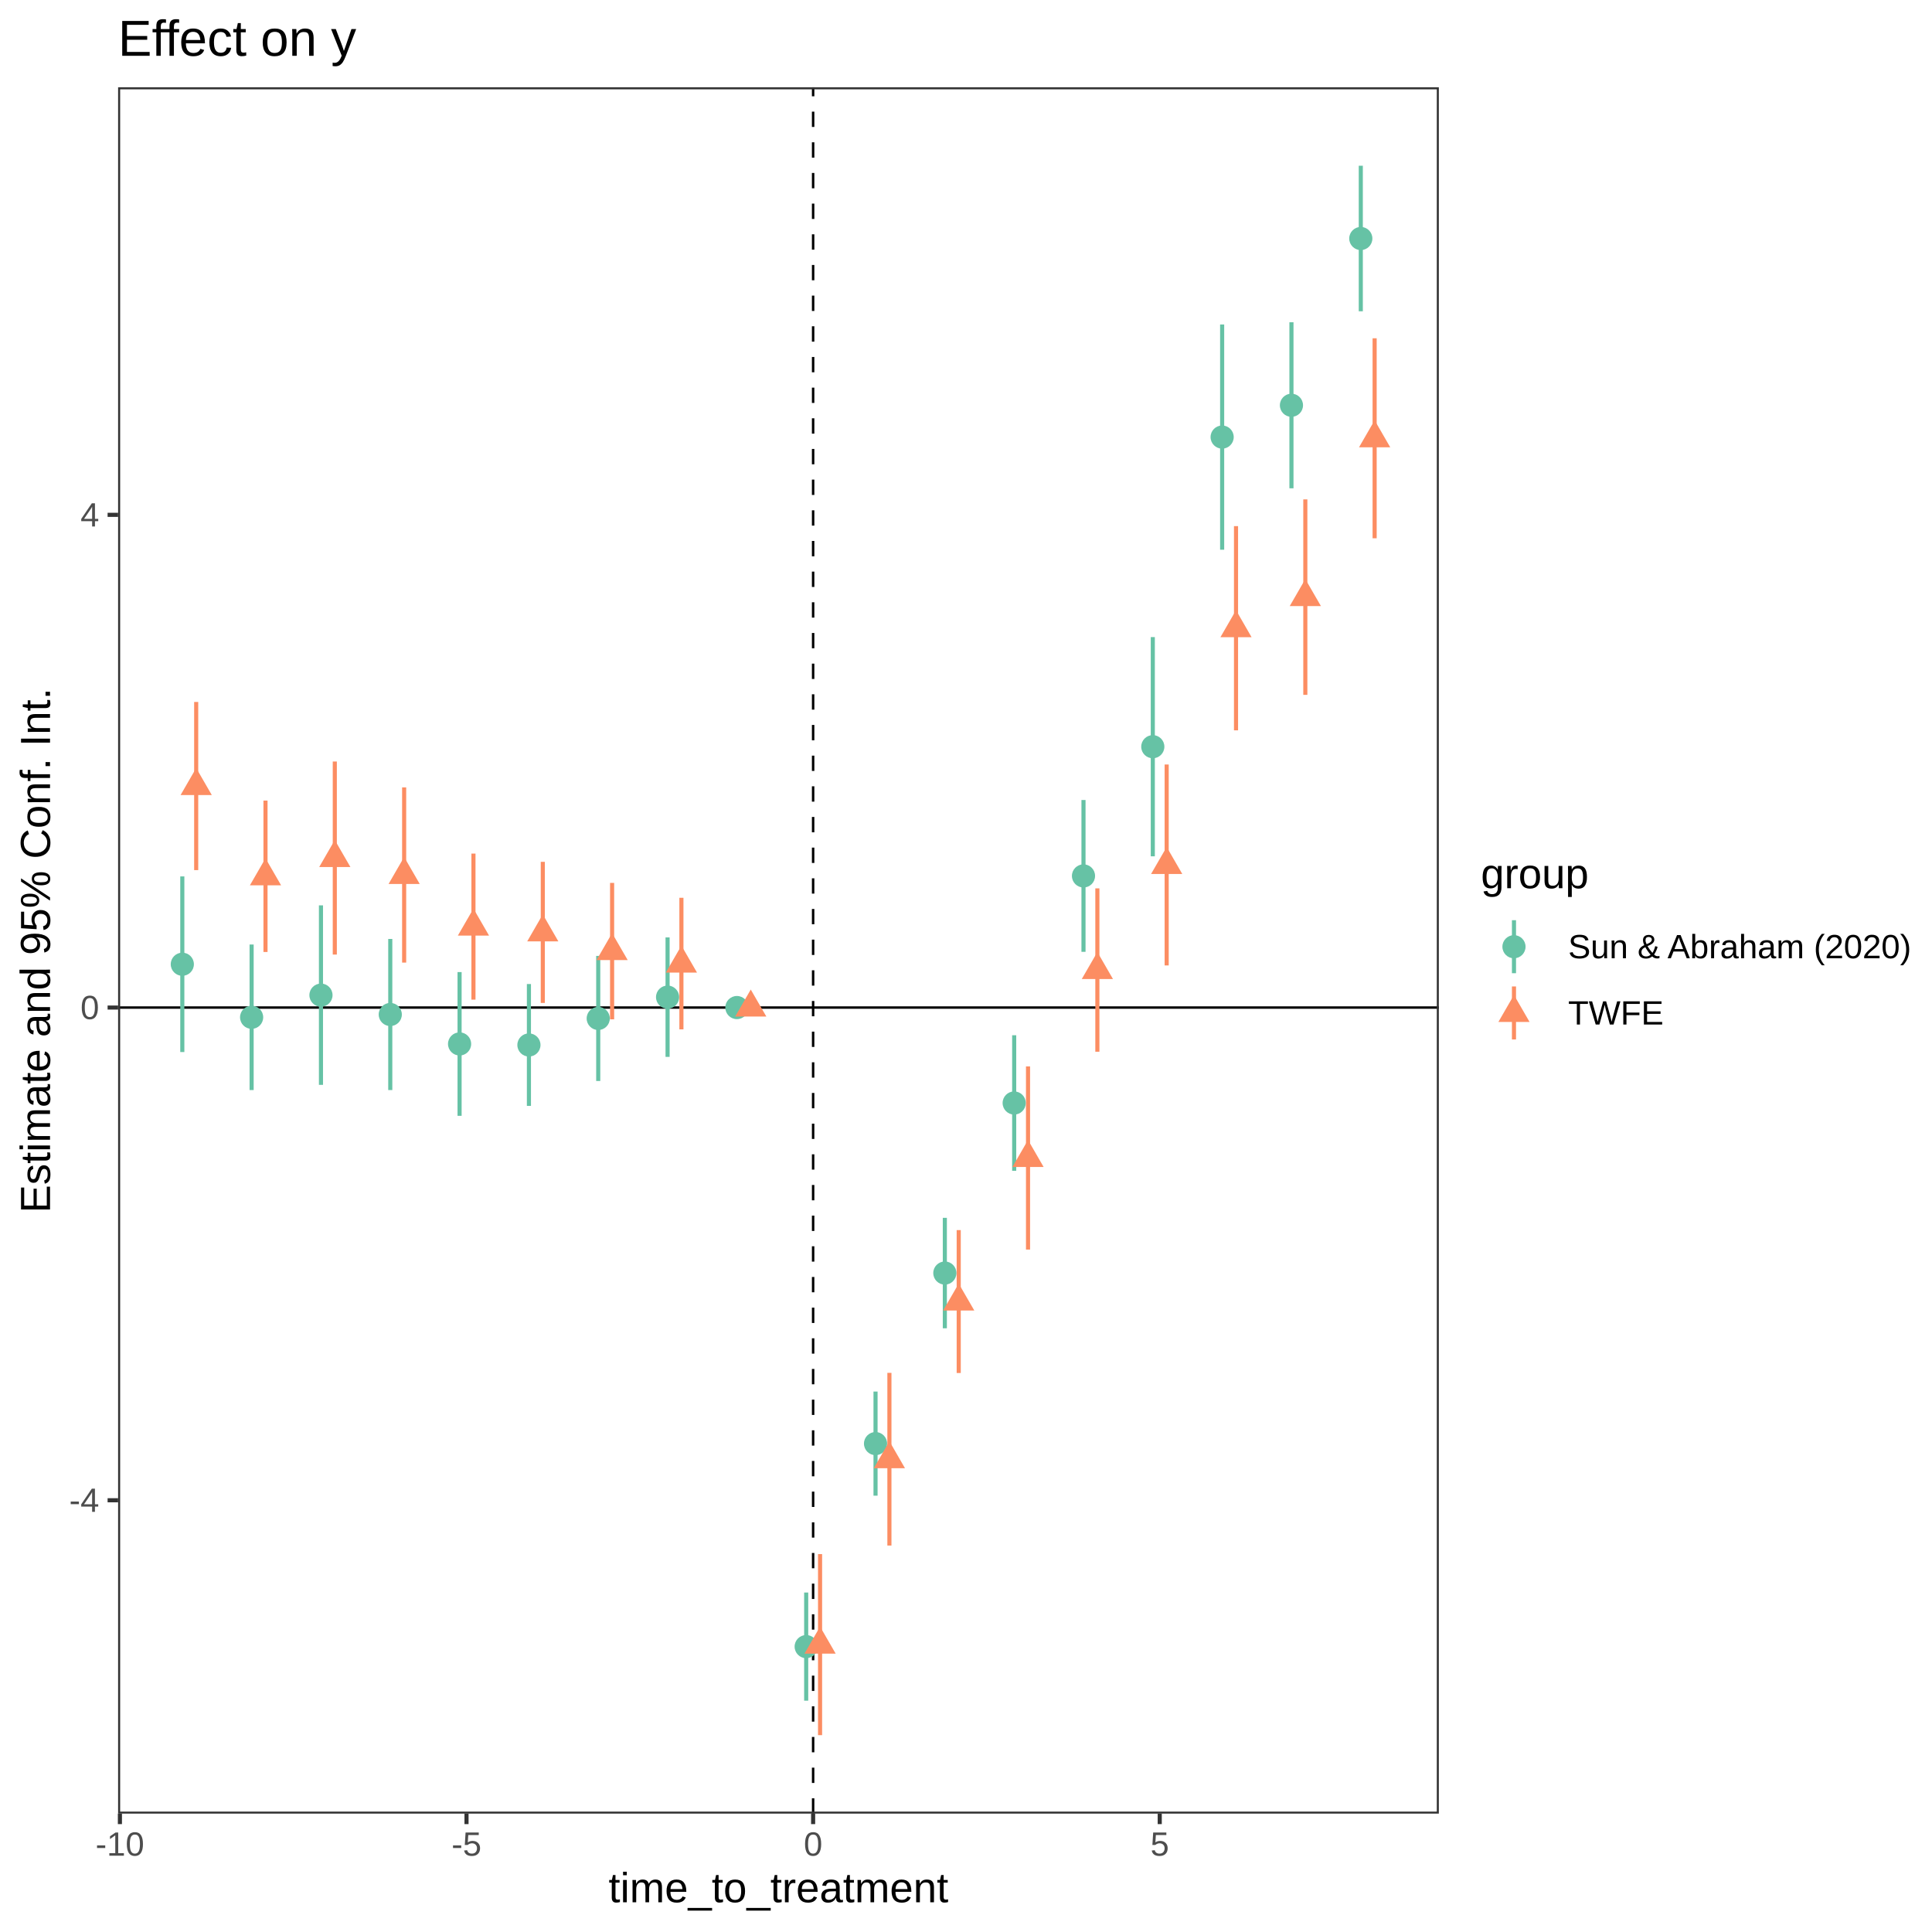
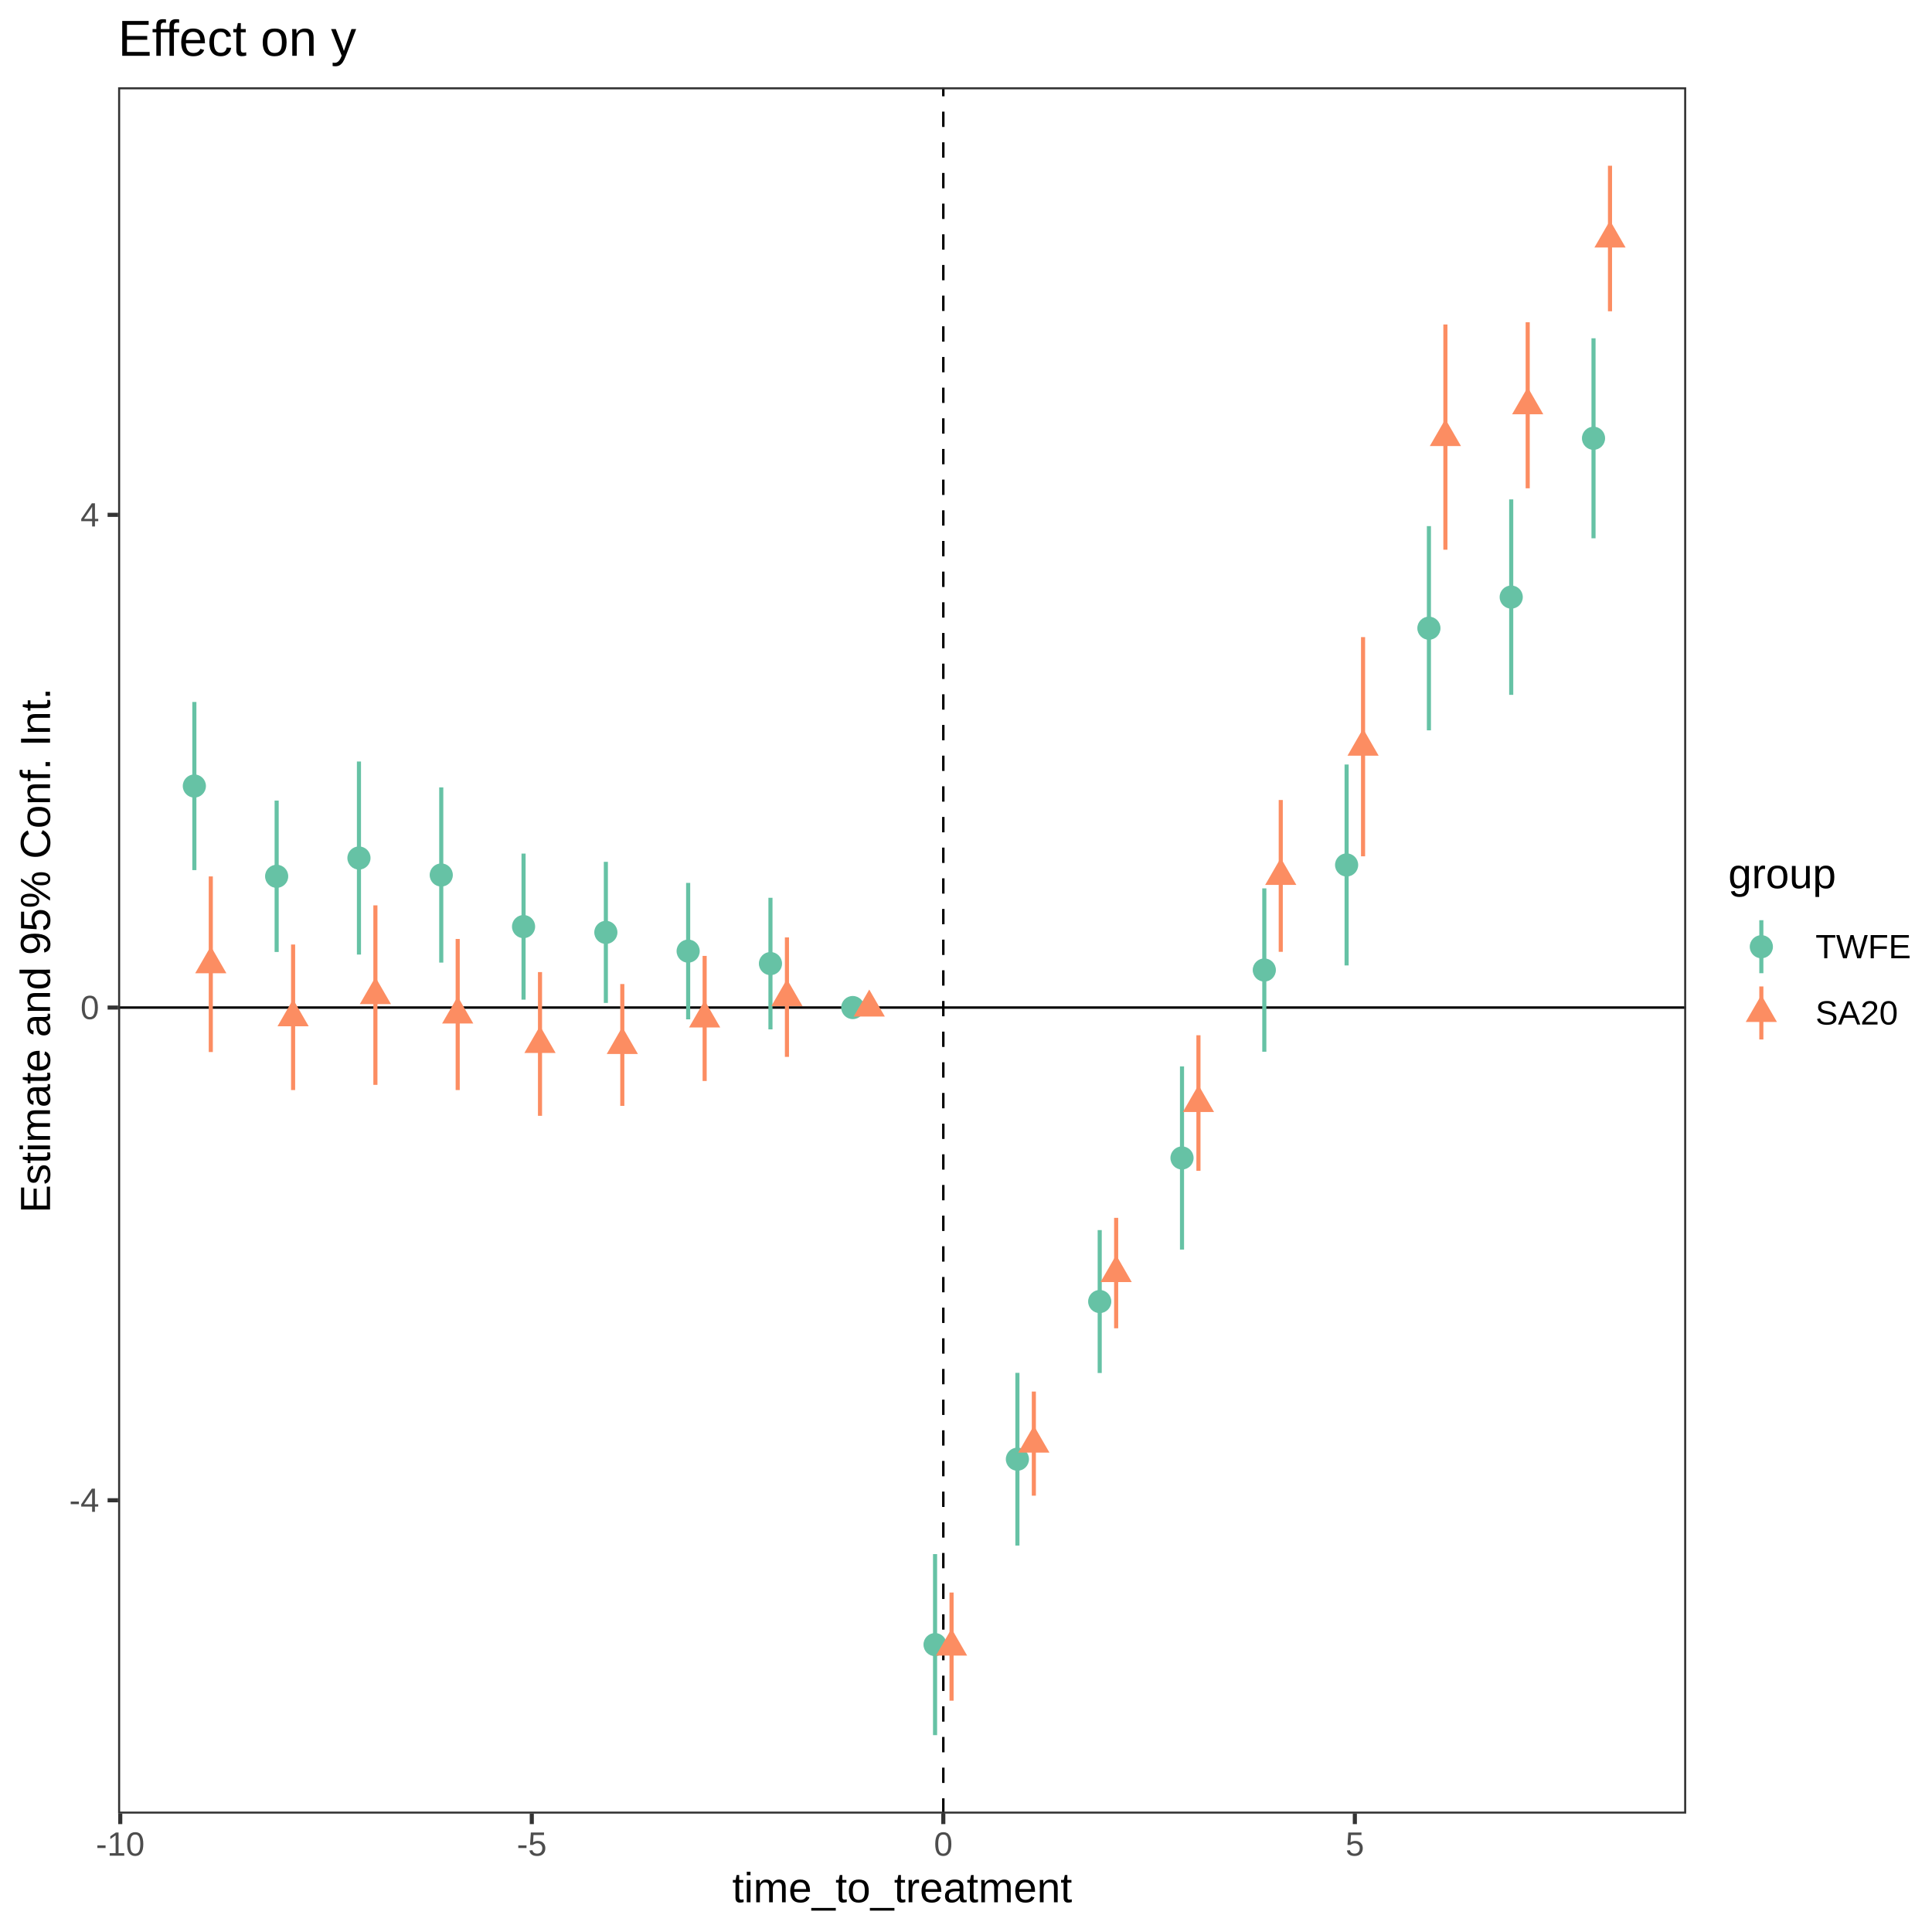
<svg xmlns="http://www.w3.org/2000/svg" width="504.00pt" height="504.00pt" viewBox="0 0 504.00 504.00">
  <g class="svglite">
    <defs>
      <style type="text/css">
    .svglite line, .svglite polyline, .svglite polygon, .svglite path, .svglite rect, .svglite circle {
      fill: none;
      stroke: #000000;
      stroke-linecap: round;
      stroke-linejoin: round;
      stroke-miterlimit: 10.00;
    }
    .svglite text {
      white-space: pre;
    }
    .svglite g.glyphgroup path {
      fill: inherit;
      stroke: none;
    }
  </style>
    </defs>
    <rect width="100%" height="100%" style="stroke: none; fill: #FFFFFF;" />
    <defs>
      <clipPath id="cpMC4wMHw1MDQuMDB8MC4wMHw1MDQuMDA=">
        <rect x="0.00" y="0.00" width="504.00" height="504.00" />
      </clipPath>
    </defs>
    <g clip-path="url(#cpMC4wMHw1MDQuMDB8MC4wMHw1MDQuMDA=)">
      <rect x="0" y="0.00" width="504.00" height="504.00" style="stroke-width: 1.07; stroke: #FFFFFF; fill: #FFFFFF;" />
    </g>
    <defs>
-       <clipPath id="cpMzAuODF8Mzc1LjM1fDIyLjc3fDQ3My4xMg==">
-         <rect x="30.81" y="22.77" width="344.54" height="450.35" />
+       <clipPath id="cpMzAuODF8NDM5Ljg4fDIyLjc3fDQ3My4xMg==">
+         <rect x="30.81" y="22.77" width="409.07" height="450.35" />
      </clipPath>
    </defs>
-     <g clip-path="url(#cpMzAuODF8Mzc1LjM1fDIyLjc3fDQ3My4xMg==)">
-       <rect x="30.81" y="22.77" width="344.54" height="450.35" style="stroke-width: 1.07; stroke: none; fill: #FFFFFF;" />
-       <line x1="212.12" y1="473.12" x2="212.12" y2="22.77" style="stroke-width: 0.64; stroke-dasharray: 4.00,4.00; stroke-linecap: butt;" />
-       <line x1="30.81" y1="262.84" x2="375.35" y2="262.84" style="stroke-width: 0.64; stroke-linecap: butt;" />
-       <line x1="47.56" y1="274.45" x2="47.56" y2="228.63" style="stroke-width: 1.07; stroke: #66C2A5; stroke-linecap: butt;" />
-       <line x1="51.18" y1="226.99" x2="51.18" y2="183.12" style="stroke-width: 1.07; stroke: #FC8D62; stroke-linecap: butt;" />
-       <line x1="65.64" y1="284.36" x2="65.64" y2="246.40" style="stroke-width: 1.07; stroke: #66C2A5; stroke-linecap: butt;" />
-       <line x1="69.26" y1="248.35" x2="69.26" y2="208.85" style="stroke-width: 1.07; stroke: #FC8D62; stroke-linecap: butt;" />
-       <line x1="83.73" y1="283.01" x2="83.73" y2="236.18" style="stroke-width: 1.07; stroke: #66C2A5; stroke-linecap: butt;" />
-       <line x1="87.34" y1="249.01" x2="87.34" y2="198.65" style="stroke-width: 1.07; stroke: #FC8D62; stroke-linecap: butt;" />
-       <line x1="101.81" y1="284.36" x2="101.81" y2="244.95" style="stroke-width: 1.07; stroke: #66C2A5; stroke-linecap: butt;" />
-       <line x1="105.43" y1="251.11" x2="105.43" y2="205.40" style="stroke-width: 1.07; stroke: #FC8D62; stroke-linecap: butt;" />
-       <line x1="119.89" y1="291.09" x2="119.89" y2="253.58" style="stroke-width: 1.07; stroke: #66C2A5; stroke-linecap: butt;" />
-       <line x1="123.51" y1="260.77" x2="123.51" y2="222.68" style="stroke-width: 1.07; stroke: #FC8D62; stroke-linecap: butt;" />
-       <line x1="137.98" y1="288.49" x2="137.98" y2="256.71" style="stroke-width: 1.07; stroke: #66C2A5; stroke-linecap: butt;" />
-       <line x1="141.60" y1="261.64" x2="141.60" y2="224.82" style="stroke-width: 1.07; stroke: #FC8D62; stroke-linecap: butt;" />
-       <line x1="156.06" y1="282.00" x2="156.06" y2="249.36" style="stroke-width: 1.07; stroke: #66C2A5; stroke-linecap: butt;" />
-       <line x1="159.68" y1="265.91" x2="159.68" y2="230.32" style="stroke-width: 1.07; stroke: #FC8D62; stroke-linecap: butt;" />
-       <line x1="174.15" y1="275.71" x2="174.15" y2="244.54" style="stroke-width: 1.07; stroke: #66C2A5; stroke-linecap: butt;" />
-       <line x1="177.76" y1="268.53" x2="177.76" y2="234.20" style="stroke-width: 1.07; stroke: #FC8D62; stroke-linecap: butt;" />
-       <line x1="192.23" y1="262.84" x2="192.23" y2="262.84" style="stroke-width: 1.07; stroke: #66C2A5; stroke-linecap: butt;" />
-       <line x1="195.85" y1="262.84" x2="195.85" y2="262.84" style="stroke-width: 1.07; stroke: #FC8D62; stroke-linecap: butt;" />
-       <line x1="210.31" y1="443.65" x2="210.31" y2="415.45" style="stroke-width: 1.07; stroke: #66C2A5; stroke-linecap: butt;" />
-       <line x1="213.93" y1="452.65" x2="213.93" y2="405.42" style="stroke-width: 1.07; stroke: #FC8D62; stroke-linecap: butt;" />
-       <line x1="228.40" y1="390.17" x2="228.40" y2="363.01" style="stroke-width: 1.07; stroke: #66C2A5; stroke-linecap: butt;" />
-       <line x1="232.02" y1="403.19" x2="232.02" y2="358.13" style="stroke-width: 1.07; stroke: #FC8D62; stroke-linecap: butt;" />
-       <line x1="246.48" y1="346.51" x2="246.48" y2="317.70" style="stroke-width: 1.07; stroke: #66C2A5; stroke-linecap: butt;" />
-       <line x1="250.10" y1="358.17" x2="250.10" y2="320.90" style="stroke-width: 1.07; stroke: #FC8D62; stroke-linecap: butt;" />
-       <line x1="264.57" y1="305.42" x2="264.57" y2="270.06" style="stroke-width: 1.07; stroke: #66C2A5; stroke-linecap: butt;" />
-       <line x1="268.18" y1="325.97" x2="268.18" y2="278.20" style="stroke-width: 1.07; stroke: #FC8D62; stroke-linecap: butt;" />
-       <line x1="282.65" y1="248.30" x2="282.65" y2="208.70" style="stroke-width: 1.07; stroke: #66C2A5; stroke-linecap: butt;" />
-       <line x1="286.27" y1="274.36" x2="286.27" y2="231.75" style="stroke-width: 1.07; stroke: #FC8D62; stroke-linecap: butt;" />
-       <line x1="300.73" y1="223.38" x2="300.73" y2="166.20" style="stroke-width: 1.07; stroke: #66C2A5; stroke-linecap: butt;" />
-       <line x1="304.35" y1="251.85" x2="304.35" y2="199.44" style="stroke-width: 1.07; stroke: #FC8D62; stroke-linecap: butt;" />
-       <line x1="318.82" y1="143.40" x2="318.82" y2="84.65" style="stroke-width: 1.07; stroke: #66C2A5; stroke-linecap: butt;" />
-       <line x1="322.44" y1="190.52" x2="322.44" y2="137.25" style="stroke-width: 1.07; stroke: #FC8D62; stroke-linecap: butt;" />
-       <line x1="336.90" y1="127.38" x2="336.90" y2="84.07" style="stroke-width: 1.07; stroke: #66C2A5; stroke-linecap: butt;" />
-       <line x1="340.52" y1="181.26" x2="340.52" y2="130.27" style="stroke-width: 1.07; stroke: #FC8D62; stroke-linecap: butt;" />
-       <line x1="354.99" y1="81.21" x2="354.99" y2="43.24" style="stroke-width: 1.07; stroke: #66C2A5; stroke-linecap: butt;" />
-       <line x1="358.60" y1="140.42" x2="358.60" y2="88.25" style="stroke-width: 1.07; stroke: #FC8D62; stroke-linecap: butt;" />
-       <circle cx="47.56" cy="251.54" r="3.02" style="stroke-width: 0.71; stroke: none; fill: #66C2A5;" />
-       <polygon points="51.18,200.35 55.25,207.40 47.11,207.40 " style="stroke-width: 0.71; stroke: none; fill: #FC8D62;" />
-       <circle cx="65.64" cy="265.38" r="3.02" style="stroke-width: 0.71; stroke: none; fill: #66C2A5;" />
-       <polygon points="69.26,223.90 73.33,230.95 65.19,230.95 " style="stroke-width: 0.71; stroke: none; fill: #FC8D62;" />
-       <circle cx="83.73" cy="259.60" r="3.02" style="stroke-width: 0.71; stroke: none; fill: #66C2A5;" />
-       <polygon points="87.34,219.13 91.41,226.18 83.27,226.18 " style="stroke-width: 0.71; stroke: none; fill: #FC8D62;" />
-       <circle cx="101.81" cy="264.65" r="3.02" style="stroke-width: 0.71; stroke: none; fill: #66C2A5;" />
-       <polygon points="105.43,223.56 109.50,230.61 101.36,230.61 " style="stroke-width: 0.71; stroke: none; fill: #FC8D62;" />
-       <circle cx="119.89" cy="272.33" r="3.02" style="stroke-width: 0.71; stroke: none; fill: #66C2A5;" />
-       <polygon points="123.51,237.02 127.58,244.07 119.44,244.07 " style="stroke-width: 0.71; stroke: none; fill: #FC8D62;" />
-       <circle cx="137.98" cy="272.60" r="3.02" style="stroke-width: 0.71; stroke: none; fill: #66C2A5;" />
-       <polygon points="141.60,238.53 145.66,245.58 137.53,245.58 " style="stroke-width: 0.71; stroke: none; fill: #FC8D62;" />
-       <circle cx="156.06" cy="265.68" r="3.02" style="stroke-width: 0.71; stroke: none; fill: #66C2A5;" />
-       <polygon points="159.68,243.42 163.75,250.46 155.61,250.46 " style="stroke-width: 0.71; stroke: none; fill: #FC8D62;" />
-       <circle cx="174.15" cy="260.12" r="3.02" style="stroke-width: 0.71; stroke: none; fill: #66C2A5;" />
-       <polygon points="177.76,246.67 181.83,253.72 173.69,253.72 " style="stroke-width: 0.71; stroke: none; fill: #FC8D62;" />
-       <circle cx="192.23" cy="262.84" r="3.02" style="stroke-width: 0.71; stroke: none; fill: #66C2A5;" />
-       <polygon points="195.85,258.14 199.92,265.19 191.78,265.19 " style="stroke-width: 0.71; stroke: none; fill: #FC8D62;" />
-       <circle cx="210.31" cy="429.55" r="3.02" style="stroke-width: 0.71; stroke: none; fill: #66C2A5;" />
-       <polygon points="213.93,424.33 218.00,431.38 209.86,431.38 " style="stroke-width: 0.71; stroke: none; fill: #FC8D62;" />
-       <circle cx="228.40" cy="376.59" r="3.02" style="stroke-width: 0.71; stroke: none; fill: #66C2A5;" />
-       <polygon points="232.02,375.96 236.08,383.01 227.95,383.01 " style="stroke-width: 0.71; stroke: none; fill: #FC8D62;" />
-       <circle cx="246.48" cy="332.10" r="3.02" style="stroke-width: 0.71; stroke: none; fill: #66C2A5;" />
-       <polygon points="250.10,334.84 254.17,341.88 246.03,341.88 " style="stroke-width: 0.71; stroke: none; fill: #FC8D62;" />
-       <circle cx="264.57" cy="287.74" r="3.02" style="stroke-width: 0.71; stroke: none; fill: #66C2A5;" />
-       <polygon points="268.18,297.38 272.25,304.43 264.11,304.43 " style="stroke-width: 0.71; stroke: none; fill: #FC8D62;" />
-       <circle cx="282.65" cy="228.50" r="3.02" style="stroke-width: 0.71; stroke: none; fill: #66C2A5;" />
-       <polygon points="286.27,248.35 290.34,255.40 282.20,255.40 " style="stroke-width: 0.71; stroke: none; fill: #FC8D62;" />
-       <circle cx="300.73" cy="194.79" r="3.02" style="stroke-width: 0.71; stroke: none; fill: #66C2A5;" />
-       <polygon points="304.35,220.95 308.42,227.99 300.28,227.99 " style="stroke-width: 0.71; stroke: none; fill: #FC8D62;" />
-       <circle cx="318.82" cy="114.02" r="3.02" style="stroke-width: 0.71; stroke: none; fill: #66C2A5;" />
-       <polygon points="322.44,159.18 326.50,166.23 318.37,166.23 " style="stroke-width: 0.71; stroke: none; fill: #FC8D62;" />
-       <circle cx="336.90" cy="105.72" r="3.02" style="stroke-width: 0.71; stroke: none; fill: #66C2A5;" />
-       <polygon points="340.52,151.06 344.59,158.11 336.45,158.11 " style="stroke-width: 0.71; stroke: none; fill: #FC8D62;" />
-       <circle cx="354.99" cy="62.22" r="3.02" style="stroke-width: 0.71; stroke: none; fill: #66C2A5;" />
-       <polygon points="358.60,109.63 362.67,116.68 354.53,116.68 " style="stroke-width: 0.71; stroke: none; fill: #FC8D62;" />
-       <rect x="30.81" y="22.77" width="344.54" height="450.35" style="stroke-width: 1.07; stroke: #333333;" />
+     <g clip-path="url(#cpMzAuODF8NDM5Ljg4fDIyLjc3fDQ3My4xMg==)">
+       <rect x="30.81" y="22.77" width="409.07" height="450.35" style="stroke-width: 1.07; stroke: none; fill: #FFFFFF;" />
+       <line x1="246.08" y1="473.12" x2="246.08" y2="22.77" style="stroke-width: 0.64; stroke-dasharray: 4.00,4.00; stroke-linecap: butt;" />
+       <line x1="30.81" y1="262.84" x2="439.88" y2="262.84" style="stroke-width: 0.64; stroke-linecap: butt;" />
+       <line x1="50.70" y1="226.99" x2="50.70" y2="183.12" style="stroke-width: 1.07; stroke: #66C2A5; stroke-linecap: butt;" />
+       <line x1="54.99" y1="274.45" x2="54.99" y2="228.63" style="stroke-width: 1.07; stroke: #FC8D62; stroke-linecap: butt;" />
+       <line x1="72.17" y1="248.35" x2="72.17" y2="208.85" style="stroke-width: 1.07; stroke: #66C2A5; stroke-linecap: butt;" />
+       <line x1="76.46" y1="284.36" x2="76.46" y2="246.40" style="stroke-width: 1.07; stroke: #FC8D62; stroke-linecap: butt;" />
+       <line x1="93.64" y1="249.01" x2="93.64" y2="198.65" style="stroke-width: 1.07; stroke: #66C2A5; stroke-linecap: butt;" />
+       <line x1="97.93" y1="283.01" x2="97.93" y2="236.18" style="stroke-width: 1.07; stroke: #FC8D62; stroke-linecap: butt;" />
+       <line x1="115.11" y1="251.11" x2="115.11" y2="205.40" style="stroke-width: 1.07; stroke: #66C2A5; stroke-linecap: butt;" />
+       <line x1="119.40" y1="284.36" x2="119.40" y2="244.95" style="stroke-width: 1.07; stroke: #FC8D62; stroke-linecap: butt;" />
+       <line x1="136.58" y1="260.77" x2="136.58" y2="222.68" style="stroke-width: 1.07; stroke: #66C2A5; stroke-linecap: butt;" />
+       <line x1="140.87" y1="291.09" x2="140.87" y2="253.58" style="stroke-width: 1.07; stroke: #FC8D62; stroke-linecap: butt;" />
+       <line x1="158.05" y1="261.64" x2="158.05" y2="224.82" style="stroke-width: 1.07; stroke: #66C2A5; stroke-linecap: butt;" />
+       <line x1="162.34" y1="288.49" x2="162.34" y2="256.71" style="stroke-width: 1.07; stroke: #FC8D62; stroke-linecap: butt;" />
+       <line x1="179.52" y1="265.91" x2="179.52" y2="230.32" style="stroke-width: 1.07; stroke: #66C2A5; stroke-linecap: butt;" />
+       <line x1="183.82" y1="282.00" x2="183.82" y2="249.36" style="stroke-width: 1.07; stroke: #FC8D62; stroke-linecap: butt;" />
+       <line x1="200.99" y1="268.53" x2="200.99" y2="234.20" style="stroke-width: 1.07; stroke: #66C2A5; stroke-linecap: butt;" />
+       <line x1="205.29" y1="275.71" x2="205.29" y2="244.54" style="stroke-width: 1.07; stroke: #FC8D62; stroke-linecap: butt;" />
+       <line x1="222.46" y1="262.84" x2="222.46" y2="262.84" style="stroke-width: 1.07; stroke: #66C2A5; stroke-linecap: butt;" />
+       <line x1="226.76" y1="262.84" x2="226.76" y2="262.84" style="stroke-width: 1.07; stroke: #FC8D62; stroke-linecap: butt;" />
+       <line x1="243.93" y1="452.65" x2="243.93" y2="405.42" style="stroke-width: 1.07; stroke: #66C2A5; stroke-linecap: butt;" />
+       <line x1="248.23" y1="443.65" x2="248.23" y2="415.45" style="stroke-width: 1.07; stroke: #FC8D62; stroke-linecap: butt;" />
+       <line x1="265.41" y1="403.19" x2="265.41" y2="358.13" style="stroke-width: 1.07; stroke: #66C2A5; stroke-linecap: butt;" />
+       <line x1="269.70" y1="390.17" x2="269.70" y2="363.01" style="stroke-width: 1.07; stroke: #FC8D62; stroke-linecap: butt;" />
+       <line x1="286.88" y1="358.17" x2="286.88" y2="320.90" style="stroke-width: 1.07; stroke: #66C2A5; stroke-linecap: butt;" />
+       <line x1="291.17" y1="346.51" x2="291.17" y2="317.70" style="stroke-width: 1.07; stroke: #FC8D62; stroke-linecap: butt;" />
+       <line x1="308.35" y1="325.97" x2="308.35" y2="278.20" style="stroke-width: 1.07; stroke: #66C2A5; stroke-linecap: butt;" />
+       <line x1="312.64" y1="305.42" x2="312.64" y2="270.06" style="stroke-width: 1.07; stroke: #FC8D62; stroke-linecap: butt;" />
+       <line x1="329.82" y1="274.36" x2="329.82" y2="231.75" style="stroke-width: 1.07; stroke: #66C2A5; stroke-linecap: butt;" />
+       <line x1="334.11" y1="248.30" x2="334.11" y2="208.70" style="stroke-width: 1.07; stroke: #FC8D62; stroke-linecap: butt;" />
+       <line x1="351.29" y1="251.85" x2="351.29" y2="199.44" style="stroke-width: 1.07; stroke: #66C2A5; stroke-linecap: butt;" />
+       <line x1="355.58" y1="223.38" x2="355.58" y2="166.20" style="stroke-width: 1.07; stroke: #FC8D62; stroke-linecap: butt;" />
+       <line x1="372.76" y1="190.52" x2="372.76" y2="137.25" style="stroke-width: 1.07; stroke: #66C2A5; stroke-linecap: butt;" />
+       <line x1="377.06" y1="143.40" x2="377.06" y2="84.65" style="stroke-width: 1.07; stroke: #FC8D62; stroke-linecap: butt;" />
+       <line x1="394.23" y1="181.26" x2="394.23" y2="130.27" style="stroke-width: 1.07; stroke: #66C2A5; stroke-linecap: butt;" />
+       <line x1="398.53" y1="127.38" x2="398.53" y2="84.07" style="stroke-width: 1.07; stroke: #FC8D62; stroke-linecap: butt;" />
+       <line x1="415.70" y1="140.42" x2="415.70" y2="88.25" style="stroke-width: 1.07; stroke: #66C2A5; stroke-linecap: butt;" />
+       <line x1="420.00" y1="81.21" x2="420.00" y2="43.24" style="stroke-width: 1.07; stroke: #FC8D62; stroke-linecap: butt;" />
+       <circle cx="50.70" cy="205.05" r="3.02" style="stroke-width: 0.71; stroke: none; fill: #66C2A5;" />
+       <polygon points="54.99,246.84 59.06,253.89 50.92,253.89 " style="stroke-width: 0.71; stroke: none; fill: #FC8D62;" />
+       <circle cx="72.17" cy="228.60" r="3.02" style="stroke-width: 0.71; stroke: none; fill: #66C2A5;" />
+       <polygon points="76.46,260.68 80.53,267.73 72.39,267.73 " style="stroke-width: 0.71; stroke: none; fill: #FC8D62;" />
+       <circle cx="93.64" cy="223.83" r="3.02" style="stroke-width: 0.71; stroke: none; fill: #66C2A5;" />
+       <polygon points="97.93,254.90 102.00,261.95 93.86,261.95 " style="stroke-width: 0.71; stroke: none; fill: #FC8D62;" />
+       <circle cx="115.11" cy="228.26" r="3.02" style="stroke-width: 0.71; stroke: none; fill: #66C2A5;" />
+       <polygon points="119.40,259.96 123.47,267.00 115.33,267.00 " style="stroke-width: 0.71; stroke: none; fill: #FC8D62;" />
+       <circle cx="136.58" cy="241.72" r="3.02" style="stroke-width: 0.71; stroke: none; fill: #66C2A5;" />
+       <polygon points="140.87,267.63 144.94,274.68 136.80,274.68 " style="stroke-width: 0.71; stroke: none; fill: #FC8D62;" />
+       <circle cx="158.05" cy="243.23" r="3.02" style="stroke-width: 0.71; stroke: none; fill: #66C2A5;" />
+       <polygon points="162.34,267.90 166.41,274.95 158.28,274.95 " style="stroke-width: 0.71; stroke: none; fill: #FC8D62;" />
+       <circle cx="179.52" cy="248.12" r="3.02" style="stroke-width: 0.71; stroke: none; fill: #66C2A5;" />
+       <polygon points="183.82,260.98 187.89,268.03 179.75,268.03 " style="stroke-width: 0.71; stroke: none; fill: #FC8D62;" />
+       <circle cx="200.99" cy="251.37" r="3.02" style="stroke-width: 0.71; stroke: none; fill: #66C2A5;" />
+       <polygon points="205.29,255.42 209.36,262.47 201.22,262.47 " style="stroke-width: 0.71; stroke: none; fill: #FC8D62;" />
+       <circle cx="222.46" cy="262.84" r="3.02" style="stroke-width: 0.71; stroke: none; fill: #66C2A5;" />
+       <polygon points="226.76,258.14 230.83,265.19 222.69,265.19 " style="stroke-width: 0.71; stroke: none; fill: #FC8D62;" />
+       <circle cx="243.93" cy="429.03" r="3.02" style="stroke-width: 0.71; stroke: none; fill: #66C2A5;" />
+       <polygon points="248.23,424.85 252.30,431.90 244.16,431.90 " style="stroke-width: 0.71; stroke: none; fill: #FC8D62;" />
+       <circle cx="265.41" cy="380.66" r="3.02" style="stroke-width: 0.71; stroke: none; fill: #66C2A5;" />
+       <polygon points="269.70,371.89 273.77,378.94 265.63,378.94 " style="stroke-width: 0.71; stroke: none; fill: #FC8D62;" />
+       <circle cx="286.88" cy="339.53" r="3.02" style="stroke-width: 0.71; stroke: none; fill: #66C2A5;" />
+       <polygon points="291.17,327.40 295.24,334.45 287.10,334.45 " style="stroke-width: 0.71; stroke: none; fill: #FC8D62;" />
+       <circle cx="308.35" cy="302.08" r="3.02" style="stroke-width: 0.71; stroke: none; fill: #66C2A5;" />
+       <polygon points="312.64,283.04 316.71,290.09 308.57,290.09 " style="stroke-width: 0.71; stroke: none; fill: #FC8D62;" />
+       <circle cx="329.82" cy="253.05" r="3.02" style="stroke-width: 0.71; stroke: none; fill: #66C2A5;" />
+       <polygon points="334.11,223.80 338.18,230.85 330.04,230.85 " style="stroke-width: 0.71; stroke: none; fill: #FC8D62;" />
+       <circle cx="351.29" cy="225.64" r="3.02" style="stroke-width: 0.71; stroke: none; fill: #66C2A5;" />
+       <polygon points="355.58,190.09 359.65,197.14 351.52,197.14 " style="stroke-width: 0.71; stroke: none; fill: #FC8D62;" />
+       <circle cx="372.76" cy="163.88" r="3.02" style="stroke-width: 0.71; stroke: none; fill: #66C2A5;" />
+       <polygon points="377.06,109.32 381.13,116.37 372.99,116.37 " style="stroke-width: 0.71; stroke: none; fill: #FC8D62;" />
+       <circle cx="394.23" cy="155.76" r="3.02" style="stroke-width: 0.71; stroke: none; fill: #66C2A5;" />
+       <polygon points="398.53,101.02 402.60,108.07 394.46,108.07 " style="stroke-width: 0.71; stroke: none; fill: #FC8D62;" />
+       <circle cx="415.70" cy="114.33" r="3.02" style="stroke-width: 0.71; stroke: none; fill: #66C2A5;" />
+       <polygon points="420.00,57.52 424.07,64.57 415.93,64.57 " style="stroke-width: 0.71; stroke: none; fill: #FC8D62;" />
+       <rect x="30.81" y="22.77" width="409.07" height="450.35" style="stroke-width: 1.07; stroke: #333333;" />
    </g>
    <g clip-path="url(#cpMC4wMHw1MDQuMDB8MC4wMHw1MDQuMDA=)">
      <text x="25.88" y="394.40" text-anchor="end" style="font-size: 8.80px;fill: #4D4D4D; font-family: &quot;Liberation Sans&quot;;" textLength="7.81px" lengthAdjust="spacingAndGlyphs">-4</text>
      <text x="25.88" y="265.87" text-anchor="end" style="font-size: 8.80px;fill: #4D4D4D; font-family: &quot;Liberation Sans&quot;;" textLength="4.89px" lengthAdjust="spacingAndGlyphs">0</text>
      <text x="25.88" y="137.34" text-anchor="end" style="font-size: 8.80px;fill: #4D4D4D; font-family: &quot;Liberation Sans&quot;;" textLength="4.89px" lengthAdjust="spacingAndGlyphs">4</text>
      <polyline points="28.07,391.37 30.81,391.37 " style="stroke-width: 1.07; stroke: #333333; stroke-linecap: butt;" />
      <polyline points="28.07,262.84 30.81,262.84 " style="stroke-width: 1.07; stroke: #333333; stroke-linecap: butt;" />
      <polyline points="28.07,134.31 30.81,134.31 " style="stroke-width: 1.07; stroke: #333333; stroke-linecap: butt;" />
-       <polyline points="31.28,475.86 31.28,473.12 " style="stroke-width: 1.07; stroke: #333333; stroke-linecap: butt;" />
-       <polyline points="121.70,475.86 121.70,473.12 " style="stroke-width: 1.07; stroke: #333333; stroke-linecap: butt;" />
-       <polyline points="212.12,475.86 212.12,473.12 " style="stroke-width: 1.07; stroke: #333333; stroke-linecap: butt;" />
-       <polyline points="302.54,475.86 302.54,473.12 " style="stroke-width: 1.07; stroke: #333333; stroke-linecap: butt;" />
-       <text x="31.28" y="484.10" text-anchor="middle" style="font-size: 8.80px;fill: #4D4D4D; font-family: &quot;Liberation Sans&quot;;" textLength="12.70px" lengthAdjust="spacingAndGlyphs">-10</text>
-       <text x="121.70" y="484.10" text-anchor="middle" style="font-size: 8.80px;fill: #4D4D4D; font-family: &quot;Liberation Sans&quot;;" textLength="7.81px" lengthAdjust="spacingAndGlyphs">-5</text>
-       <text x="212.12" y="484.10" text-anchor="middle" style="font-size: 8.80px;fill: #4D4D4D; font-family: &quot;Liberation Sans&quot;;" textLength="4.89px" lengthAdjust="spacingAndGlyphs">0</text>
-       <text x="302.54" y="484.10" text-anchor="middle" style="font-size: 8.80px;fill: #4D4D4D; font-family: &quot;Liberation Sans&quot;;" textLength="4.89px" lengthAdjust="spacingAndGlyphs">5</text>
-       <text x="203.08" y="496.24" text-anchor="middle" style="font-size: 11.00px; font-family: &quot;Liberation Sans&quot;;" textLength="88.72px" lengthAdjust="spacingAndGlyphs">time_to_treatment</text>
+       <polyline points="31.37,475.86 31.37,473.12 " style="stroke-width: 1.07; stroke: #333333; stroke-linecap: butt;" />
+       <polyline points="138.73,475.86 138.73,473.12 " style="stroke-width: 1.07; stroke: #333333; stroke-linecap: butt;" />
+       <polyline points="246.08,475.86 246.08,473.12 " style="stroke-width: 1.07; stroke: #333333; stroke-linecap: butt;" />
+       <polyline points="353.44,475.86 353.44,473.12 " style="stroke-width: 1.07; stroke: #333333; stroke-linecap: butt;" />
+       <text x="31.37" y="484.10" text-anchor="middle" style="font-size: 8.80px;fill: #4D4D4D; font-family: &quot;Liberation Sans&quot;;" textLength="12.70px" lengthAdjust="spacingAndGlyphs">-10</text>
+       <text x="138.73" y="484.10" text-anchor="middle" style="font-size: 8.80px;fill: #4D4D4D; font-family: &quot;Liberation Sans&quot;;" textLength="7.81px" lengthAdjust="spacingAndGlyphs">-5</text>
+       <text x="246.08" y="484.10" text-anchor="middle" style="font-size: 8.80px;fill: #4D4D4D; font-family: &quot;Liberation Sans&quot;;" textLength="4.89px" lengthAdjust="spacingAndGlyphs">0</text>
+       <text x="353.44" y="484.10" text-anchor="middle" style="font-size: 8.80px;fill: #4D4D4D; font-family: &quot;Liberation Sans&quot;;" textLength="4.89px" lengthAdjust="spacingAndGlyphs">5</text>
+       <text x="235.35" y="496.24" text-anchor="middle" style="font-size: 11.00px; font-family: &quot;Liberation Sans&quot;;" textLength="88.72px" lengthAdjust="spacingAndGlyphs">time_to_treatment</text>
      <text transform="translate(13.05,247.94) rotate(-90)" text-anchor="middle" style="font-size: 11.00px; font-family: &quot;Liberation Sans&quot;;" textLength="137.09px" lengthAdjust="spacingAndGlyphs">Estimate and 95% Conf. Int.</text>
-       <rect x="386.31" y="223.00" width="112.21" height="49.89" style="stroke-width: 1.07; stroke: none; fill: #FFFFFF;" />
-       <text x="386.31" y="231.71" style="font-size: 11.00px; font-family: &quot;Liberation Sans&quot;;" textLength="28.16px" lengthAdjust="spacingAndGlyphs">group</text>
-       <rect x="386.31" y="238.33" width="17.28" height="17.28" style="stroke-width: 1.07; stroke: none; fill: #FFFFFF;" />
-       <line x1="394.95" y1="253.88" x2="394.95" y2="240.05" style="stroke-width: 1.07; stroke: #66C2A5; stroke-linecap: butt;" />
-       <circle cx="394.95" cy="246.97" r="3.02" style="stroke-width: 0.71; stroke: none; fill: #66C2A5;" />
-       <rect x="386.31" y="255.61" width="17.28" height="17.28" style="stroke-width: 1.07; stroke: none; fill: #FFFFFF;" />
-       <line x1="394.95" y1="271.16" x2="394.95" y2="257.33" style="stroke-width: 1.07; stroke: #FC8D62; stroke-linecap: butt;" />
-       <polygon points="394.95,259.55 399.02,266.60 390.88,266.60 " style="stroke-width: 0.71; stroke: none; fill: #FC8D62;" />
-       <text x="409.07" y="249.99" style="font-size: 8.80px; font-family: &quot;Liberation Sans&quot;;" textLength="89.45px" lengthAdjust="spacingAndGlyphs">Sun &amp; Abraham (2020)</text>
-       <text x="409.07" y="267.27" style="font-size: 8.80px; font-family: &quot;Liberation Sans&quot;;" textLength="24.92px" lengthAdjust="spacingAndGlyphs">TWFE</text>
+       <rect x="450.84" y="223.00" width="47.68" height="49.89" style="stroke-width: 1.07; stroke: none; fill: #FFFFFF;" />
+       <text x="450.84" y="231.71" style="font-size: 11.00px; font-family: &quot;Liberation Sans&quot;;" textLength="28.16px" lengthAdjust="spacingAndGlyphs">group</text>
+       <rect x="450.84" y="238.33" width="17.28" height="17.28" style="stroke-width: 1.07; stroke: none; fill: #FFFFFF;" />
+       <line x1="459.48" y1="253.88" x2="459.48" y2="240.05" style="stroke-width: 1.07; stroke: #66C2A5; stroke-linecap: butt;" />
+       <circle cx="459.48" cy="246.97" r="3.02" style="stroke-width: 0.71; stroke: none; fill: #66C2A5;" />
+       <rect x="450.84" y="255.61" width="17.28" height="17.28" style="stroke-width: 1.07; stroke: none; fill: #FFFFFF;" />
+       <line x1="459.48" y1="271.16" x2="459.48" y2="257.33" style="stroke-width: 1.07; stroke: #FC8D62; stroke-linecap: butt;" />
+       <polygon points="459.48,259.55 463.55,266.60 455.41,266.60 " style="stroke-width: 0.71; stroke: none; fill: #FC8D62;" />
+       <text x="473.60" y="249.99" style="font-size: 8.80px; font-family: &quot;Liberation Sans&quot;;" textLength="24.92px" lengthAdjust="spacingAndGlyphs">TWFE</text>
+       <text x="473.60" y="267.27" style="font-size: 8.80px; font-family: &quot;Liberation Sans&quot;;" textLength="21.53px" lengthAdjust="spacingAndGlyphs">SA20</text>
      <text x="30.81" y="14.55" style="font-size: 13.20px; font-family: &quot;Liberation Sans&quot;;" textLength="62.02px" lengthAdjust="spacingAndGlyphs">Effect on y</text>
    </g>
  </g>
</svg>
